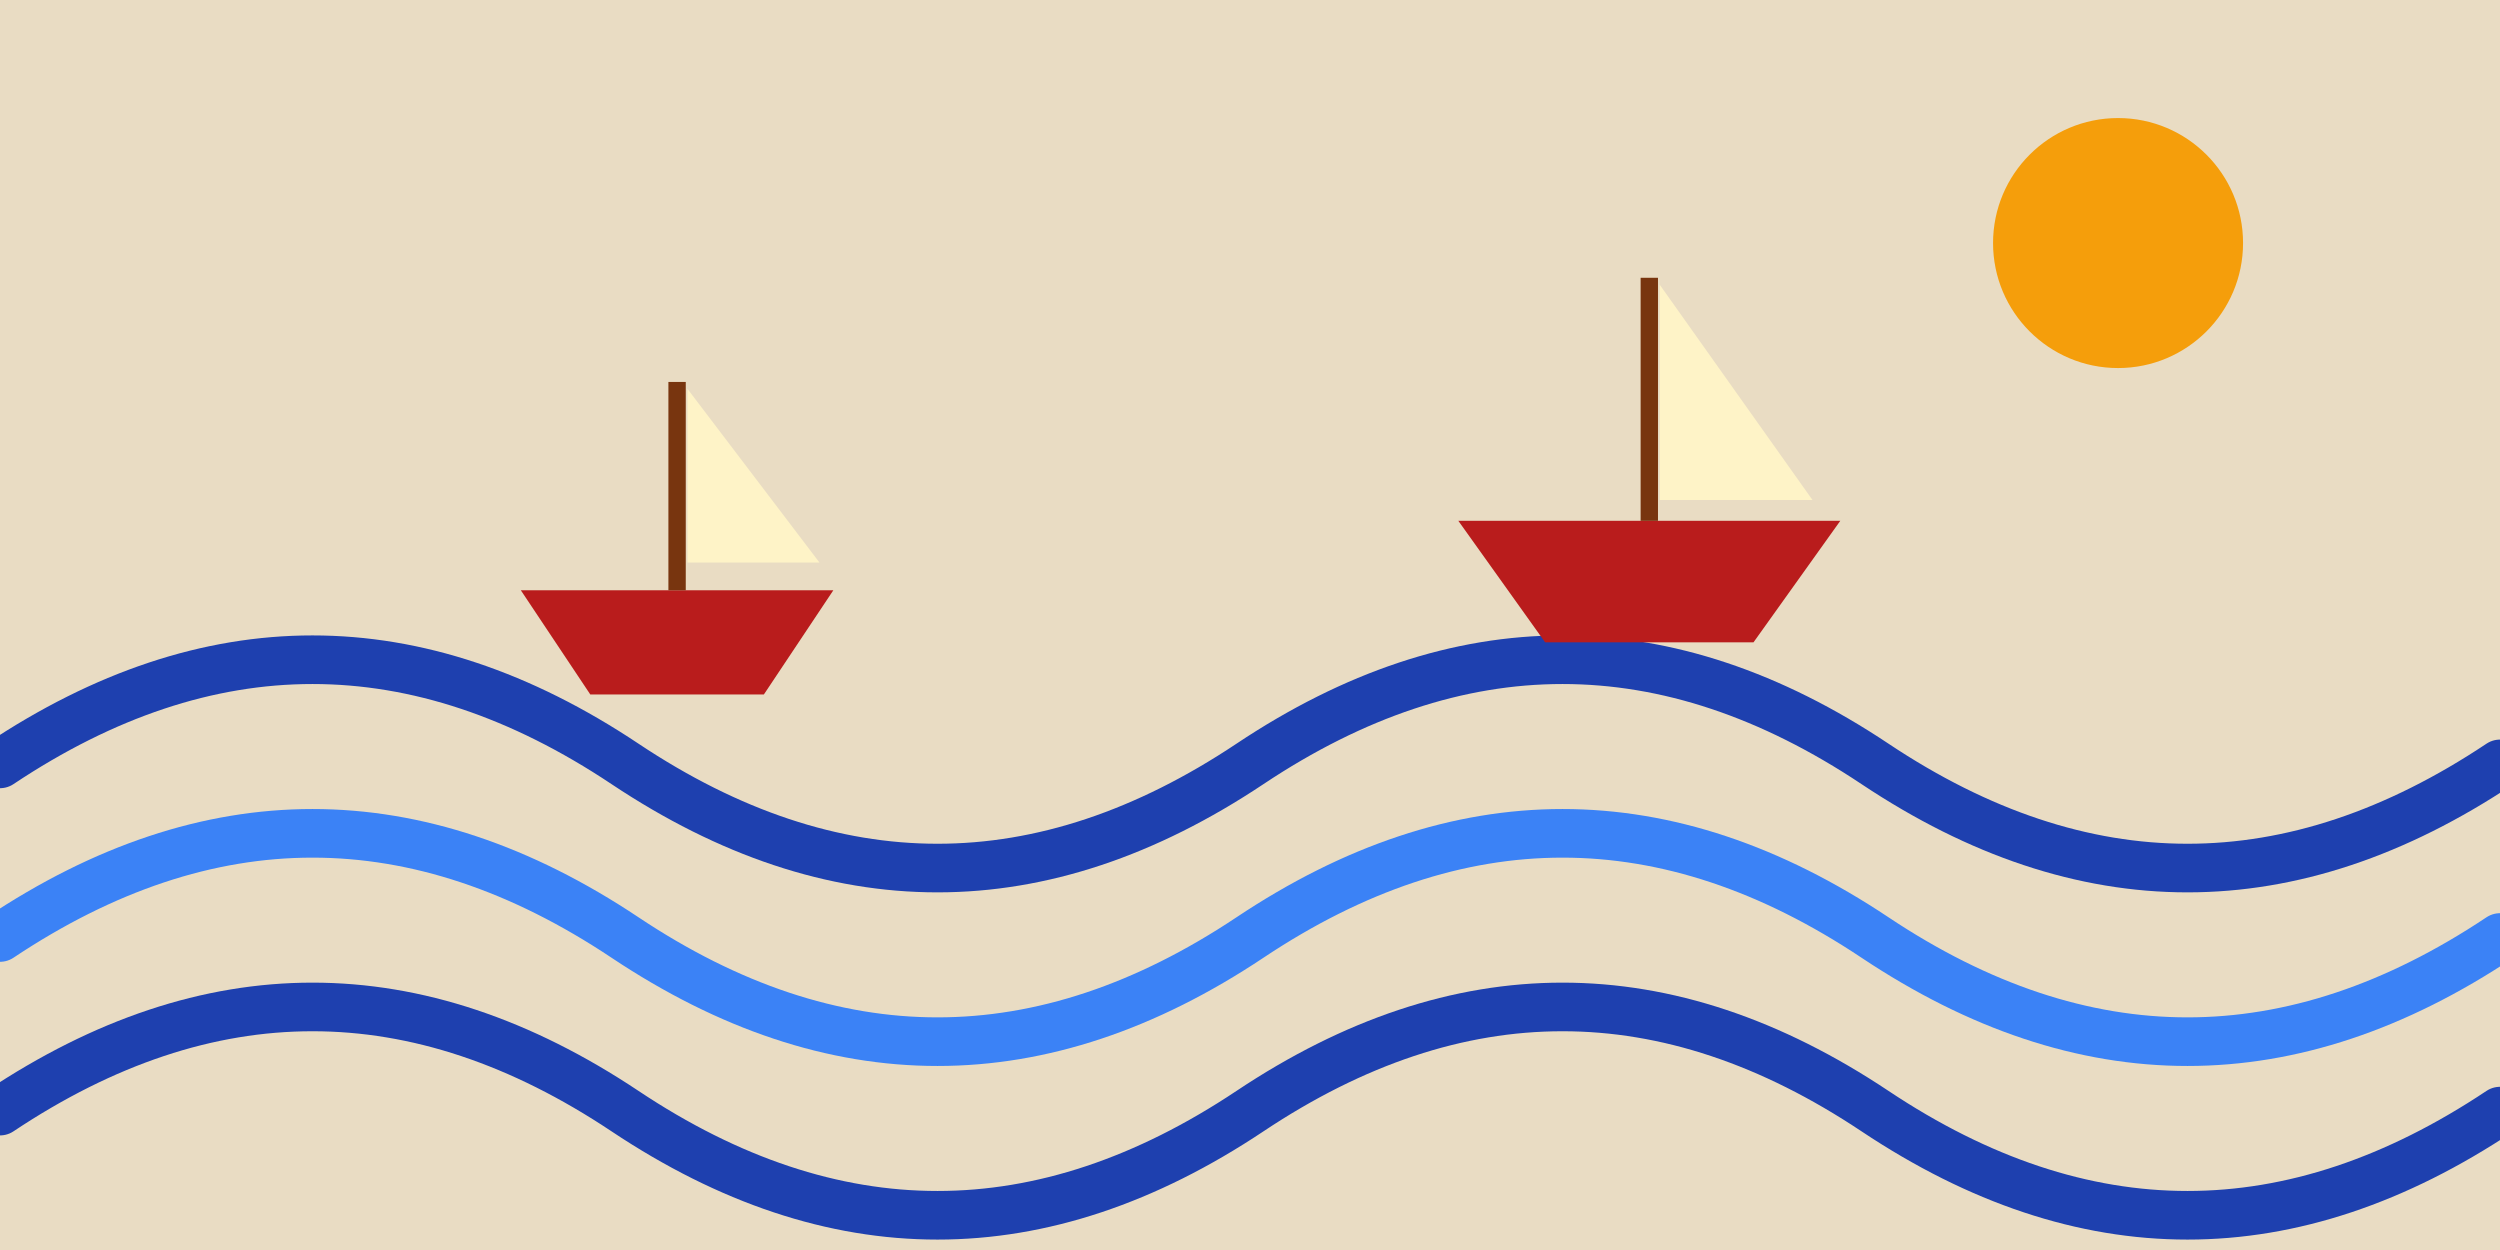
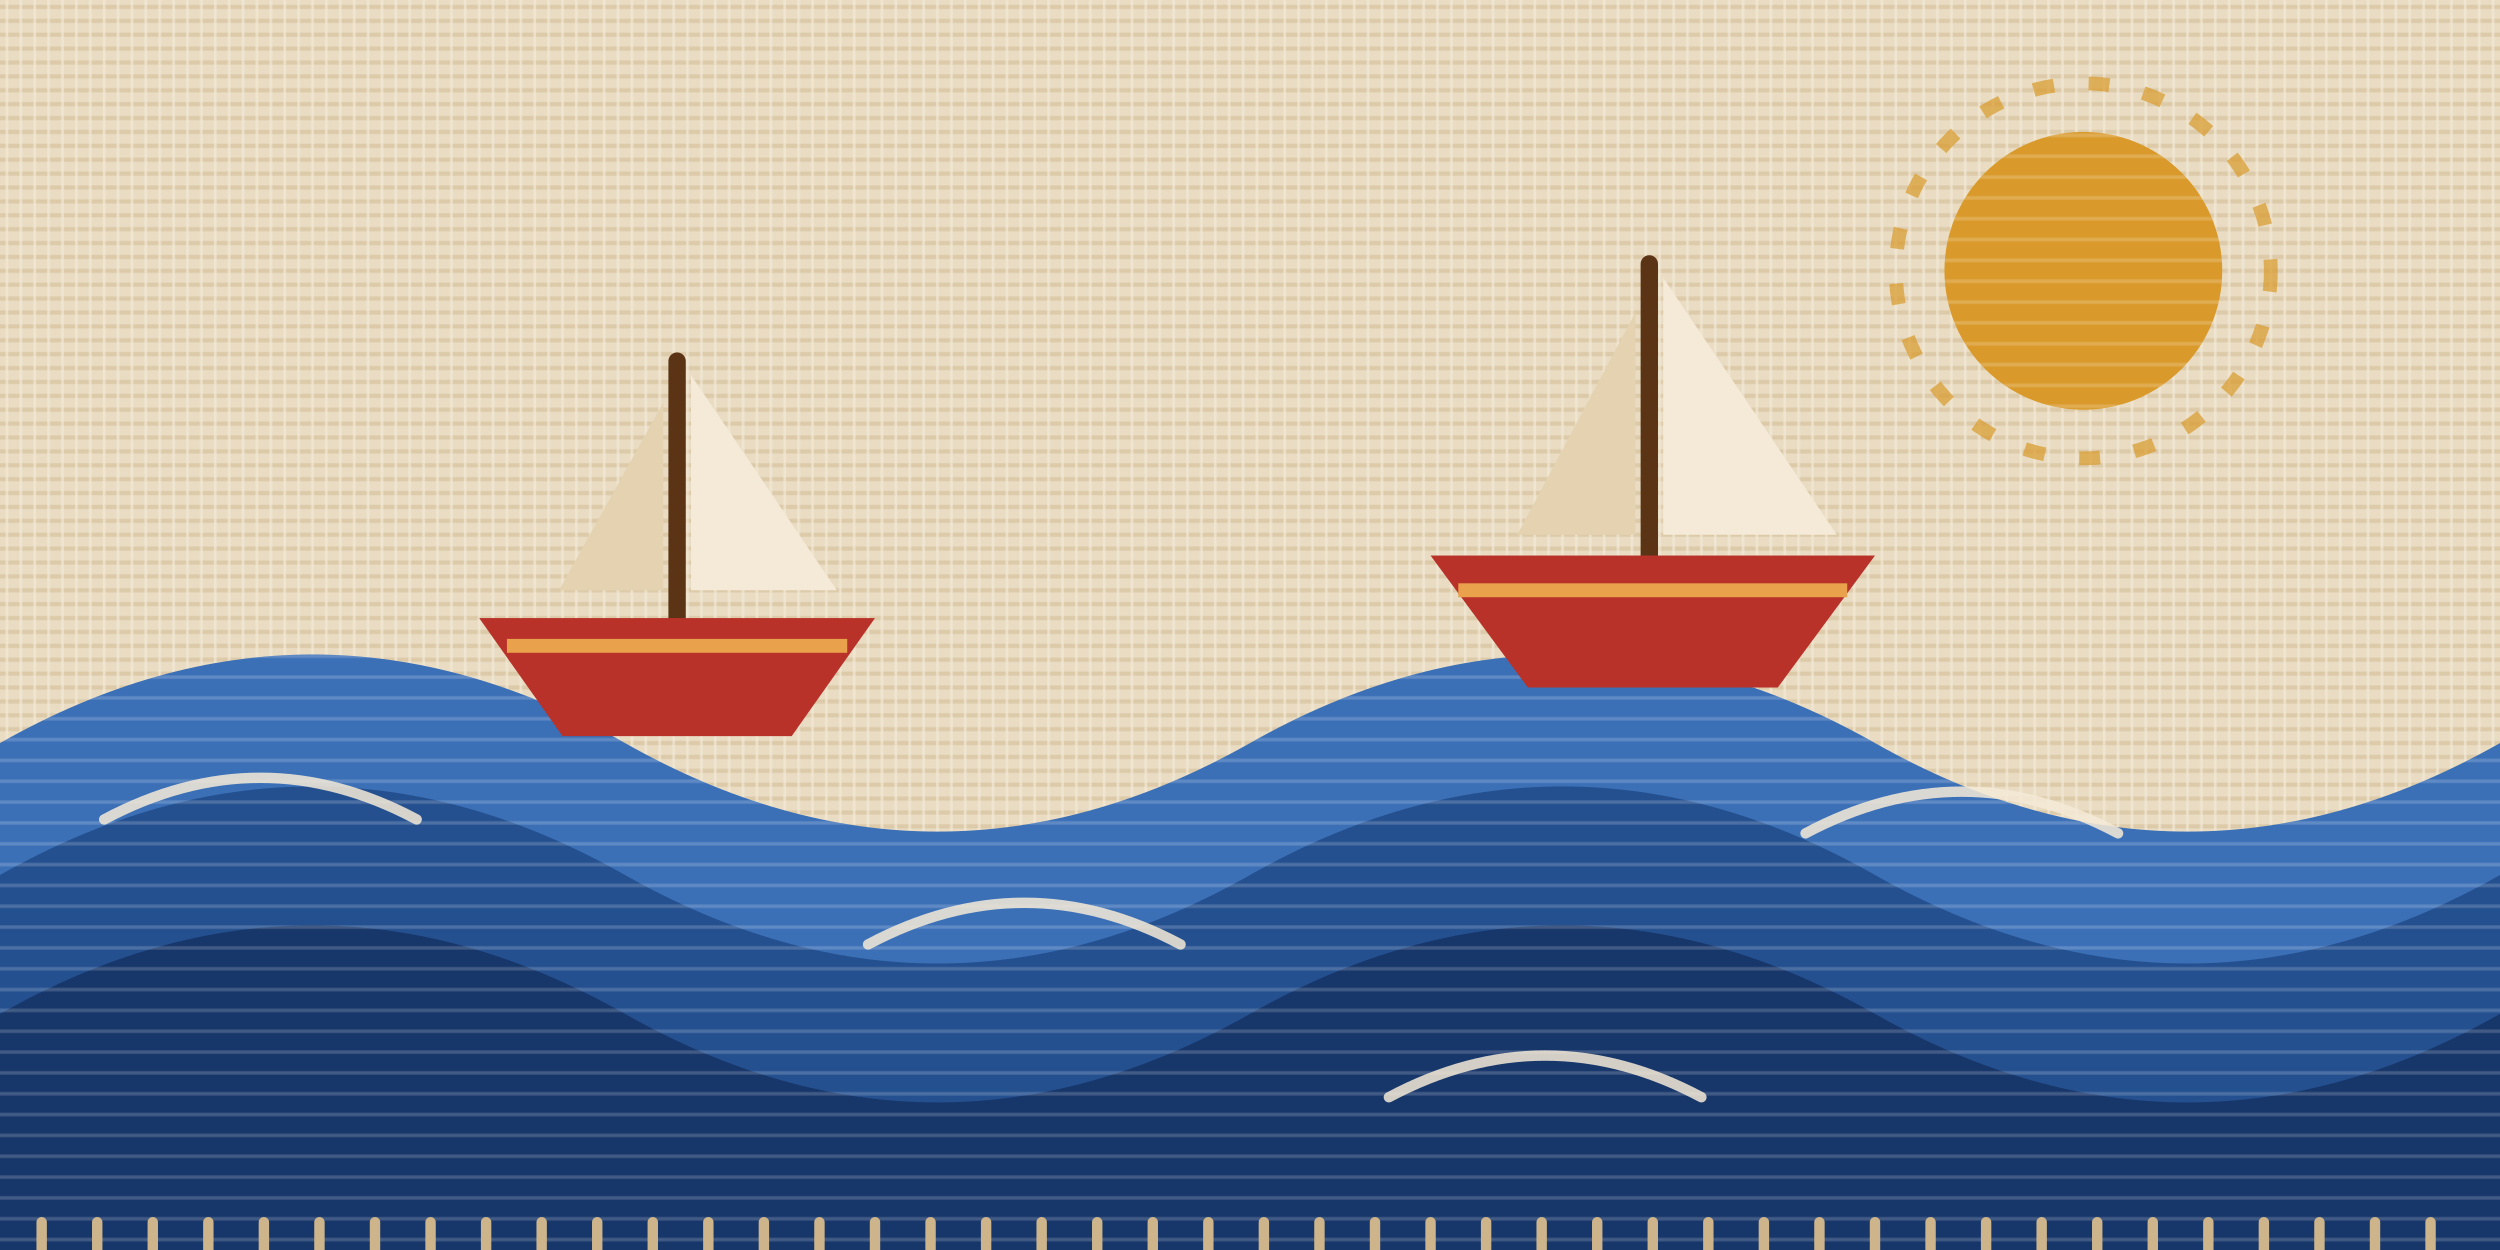
<svg xmlns="http://www.w3.org/2000/svg" viewBox="0 0 720 360">
-   <rect width="720" height="360" fill="#e9dcc3" />
-   <g fill="none" stroke="#1e40af" stroke-width="14" stroke-linecap="round">
-     <path d="M0 220c60-40 120-40 180 0s120 40 180 0 120-40 180 0 120 40 180 0" />
-     <path d="M0 270c60-40 120-40 180 0s120 40 180 0 120-40 180 0 120 40 180 0" stroke="#3b82f6" />
-     <path d="M0 320c60-40 120-40 180 0s120 40 180 0 120-40 180 0 120 40 180 0" />
+   <defs>
+     <pattern id="weave" width="8" height="8" patternUnits="userSpaceOnUse">
+       <rect width="8" height="8" fill="#e9dcc3" />
+       <path d="M0 2h8M0 6h8" stroke="#dccaa9" stroke-width="1.2" />
+       <path d="M2 0v8M6 0v8" stroke="#f2e8d6" stroke-width="0.8" opacity="0.7" />
+     </pattern>
+     <pattern id="thread" width="6" height="6" patternUnits="userSpaceOnUse">
+       <path d="M0 3h6" stroke="#fff" stroke-width="1" opacity="0.18" />
+     </pattern>
+   </defs>
+   <rect width="720" height="360" fill="url(#weave)" />
+   <circle cx="600" cy="78" r="40" fill="#d99a2b" />
+   <circle cx="600" cy="78" r="40" fill="url(#thread)" />
+   <circle cx="600" cy="78" r="54" fill="none" stroke="#d99a2b" stroke-width="4" stroke-dasharray="6 10" opacity="0.7" />
+   <path d="M0 214c60-34 120-34 180 0s120 34 180 0 120-34 180 0 120 34 180 0V360H0z" fill="#3b6fb6" />
+   <path d="M0 252c60-34 120-34 180 0s120 34 180 0 120-34 180 0 120 34 180 0V360H0z" fill="#24508f" />
+   <path d="M0 292c60-34 120-34 180 0s120 34 180 0 120-34 180 0 120 34 180 0V360H0z" fill="#17366a" />
+   <path d="M0 214c60-34 120-34 180 0s120 34 180 0 120-34 180 0 120 34 180 0V360H0z" fill="url(#thread)" />
+   <g fill="none" stroke="#f4ead7" stroke-width="3" stroke-linecap="round" opacity="0.85">
+     <path d="M30 236c30-16 60-16 90 0" />
+     <path d="M250 272c30-16 60-16 90 0" />
+     <path d="M520 240c30-16 60-16 90 0" />
+     <path d="M400 316c30-16 60-16 90 0" />
  </g>
-   <g fill="#b91c1c">
-     <path d="M150 170h90l-20 30h-50z" />
-     <path d="M420 150h110l-25 35h-60z" />
+   <g stroke="#5a3415" stroke-width="5" stroke-linecap="round">
+     <path d="M195 178V104" />
+     <path d="M475 160V76" />
  </g>
-   <g stroke="#78350f" stroke-width="5">
-     <path d="M195 170V110" />
-     <path d="M475 150V80" />
+   <path d="M199 108l42 62h-42z" fill="#f4ead7" />
+   <path d="M191 116l-30 54h30z" fill="#e4d2b0" />
+   <path d="M479 80l50 74h-50z" fill="#f4ead7" />
+   <path d="M471 90l-34 64h34z" fill="#e4d2b0" />
+   <path d="M138 178h114l-24 34h-66z" fill="#b8322a" />
+   <path d="M412 160h128l-28 38h-72z" fill="#b8322a" />
+   <path d="M146 186h98M420 170h112" stroke="#e9a24b" stroke-width="4" />
+   <g stroke="#cdb48a" stroke-width="3" stroke-linecap="round">
+     <path d="M12 352v8M28 352v8M44 352v8M60 352v8M76 352v8M92 352v8M108 352v8M124 352v8M140 352v8M156 352v8M172 352v8M188 352v8M204 352v8M220 352v8M236 352v8M252 352v8M268 352v8M284 352v8M300 352v8M316 352v8M332 352v8M348 352v8M364 352v8M380 352v8M396 352v8M412 352v8M428 352v8M444 352v8M460 352v8M476 352v8M492 352v8M508 352v8M524 352v8M540 352v8M556 352v8M572 352v8M588 352v8M604 352v8M620 352v8M636 352v8M652 352v8M668 352v8M684 352v8M700 352v8" />
  </g>
-   <g fill="#fef3c7">
-     <path d="M198 112l38 50h-38z" />
-     <path d="M478 82l44 62h-44z" />
-   </g>
-   <circle cx="610" cy="70" r="36" fill="#f59e0b" />
</svg>
